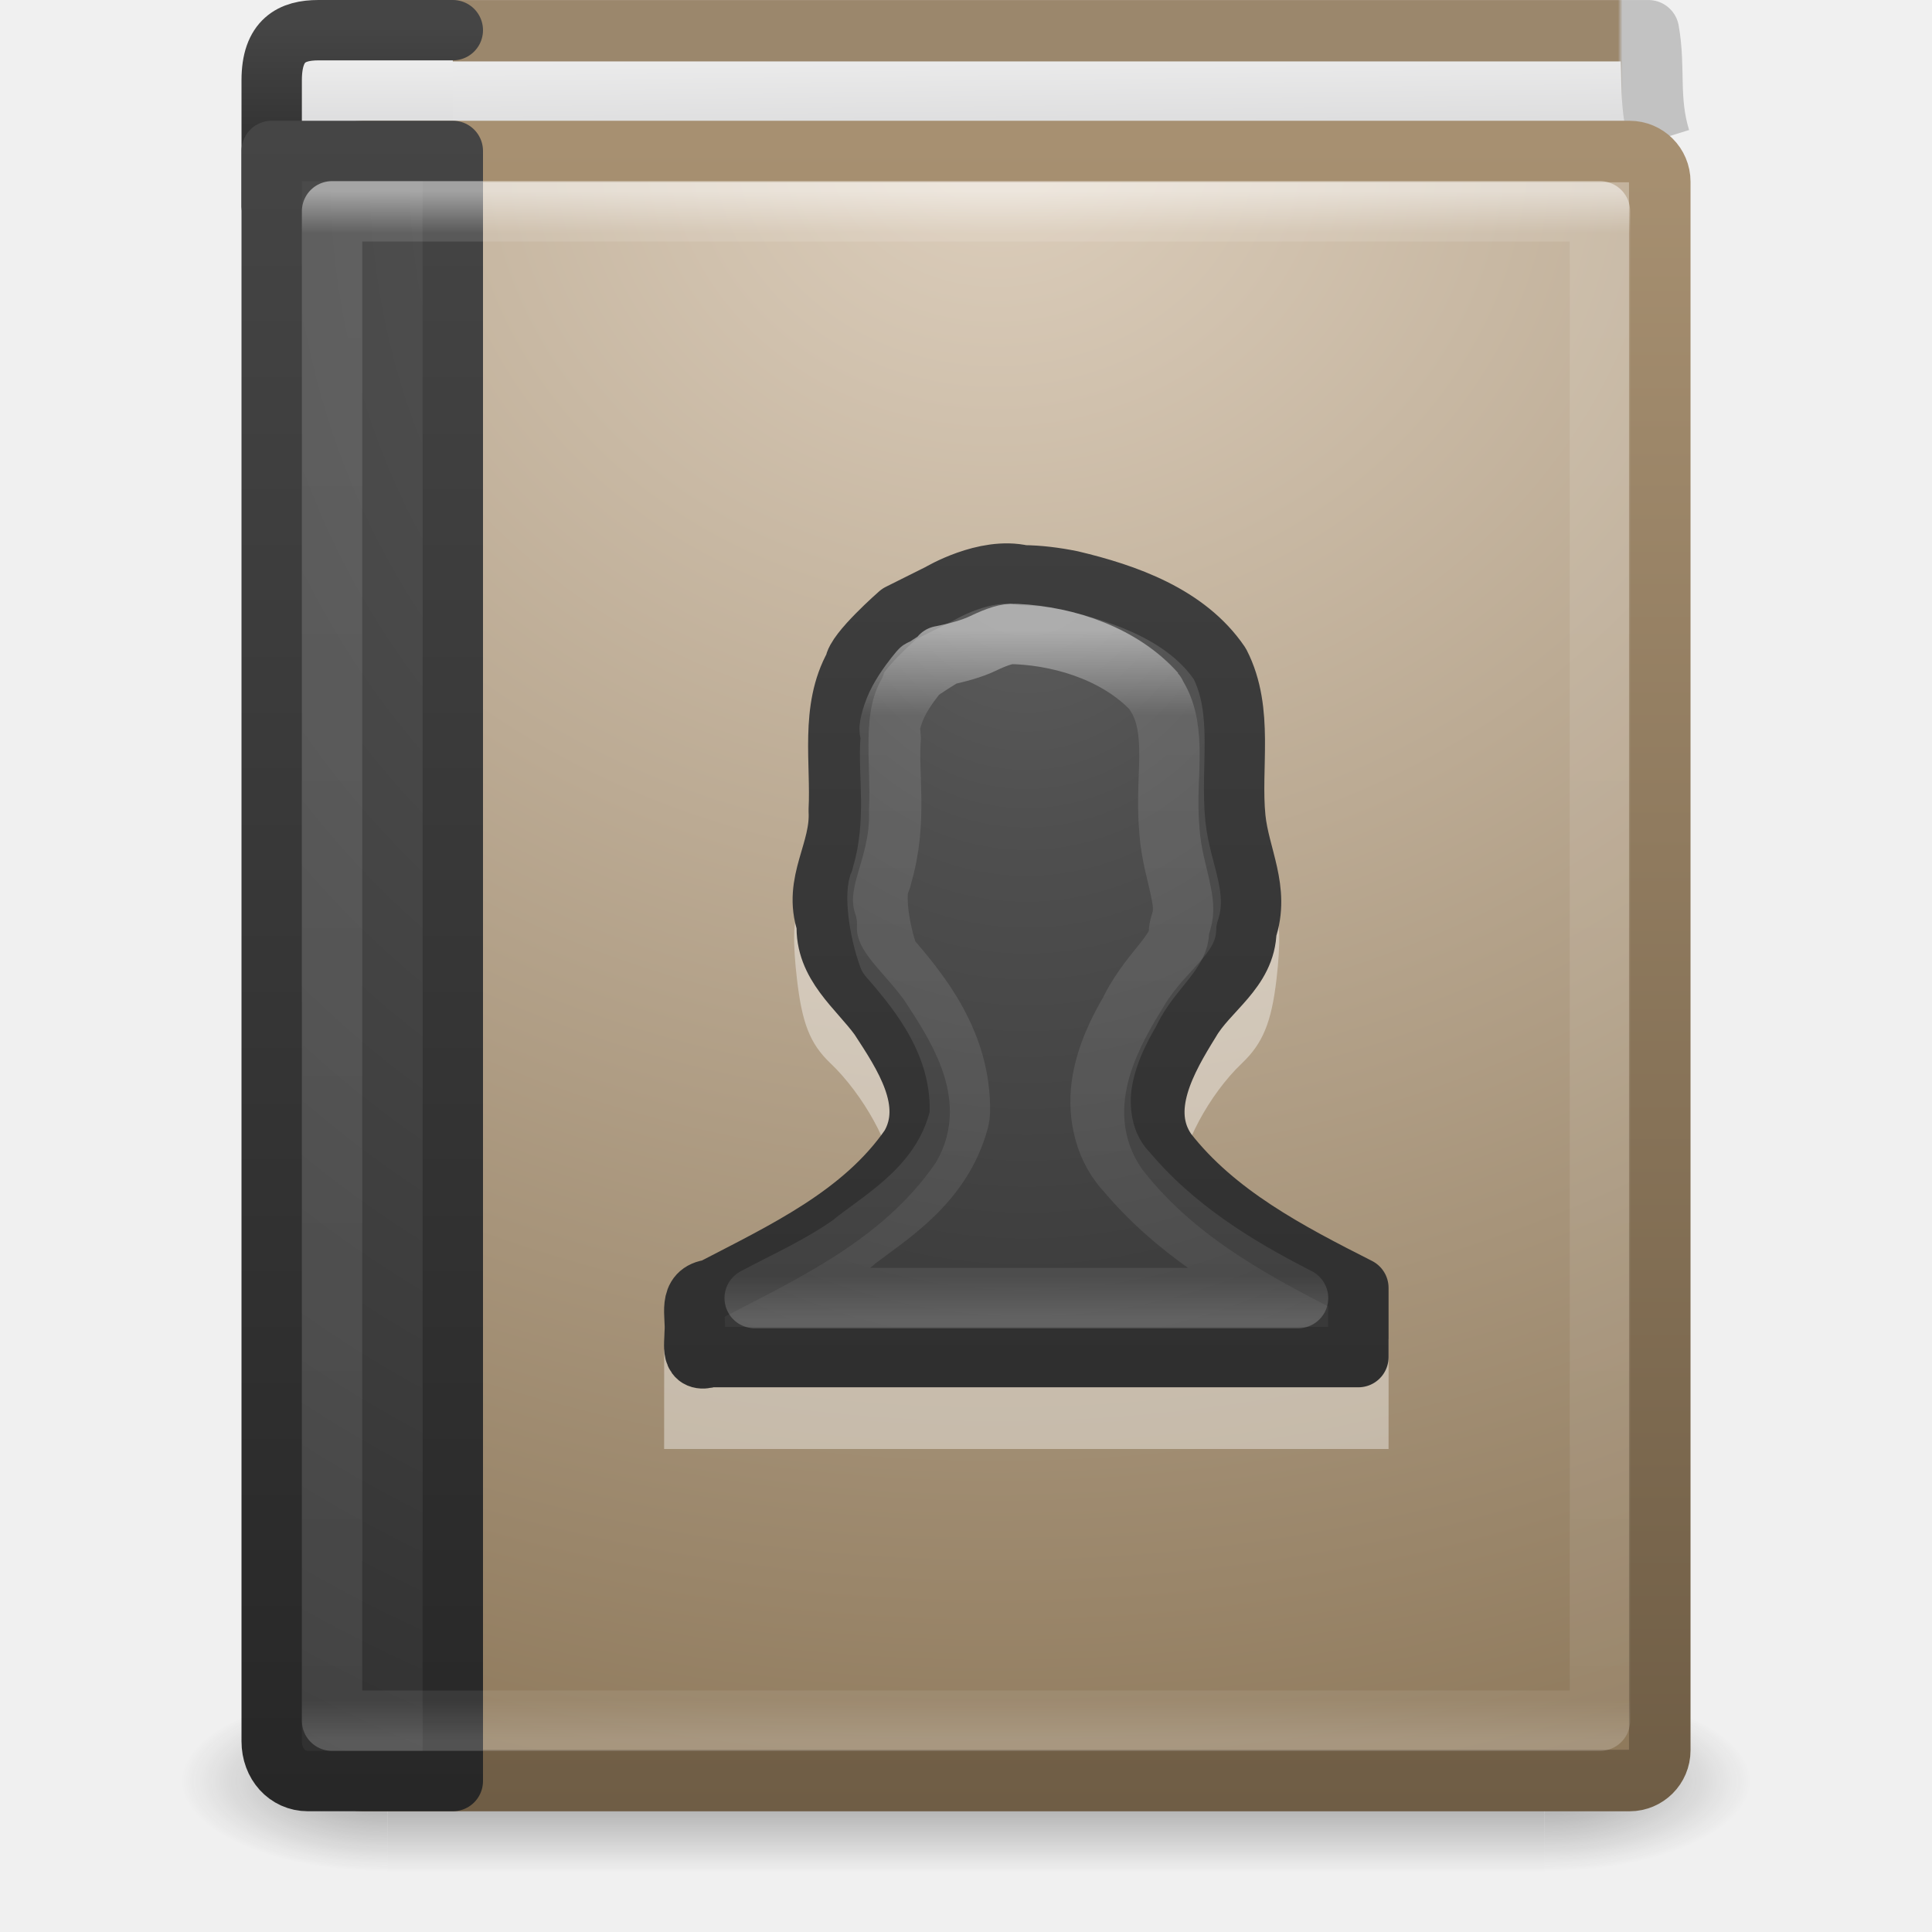
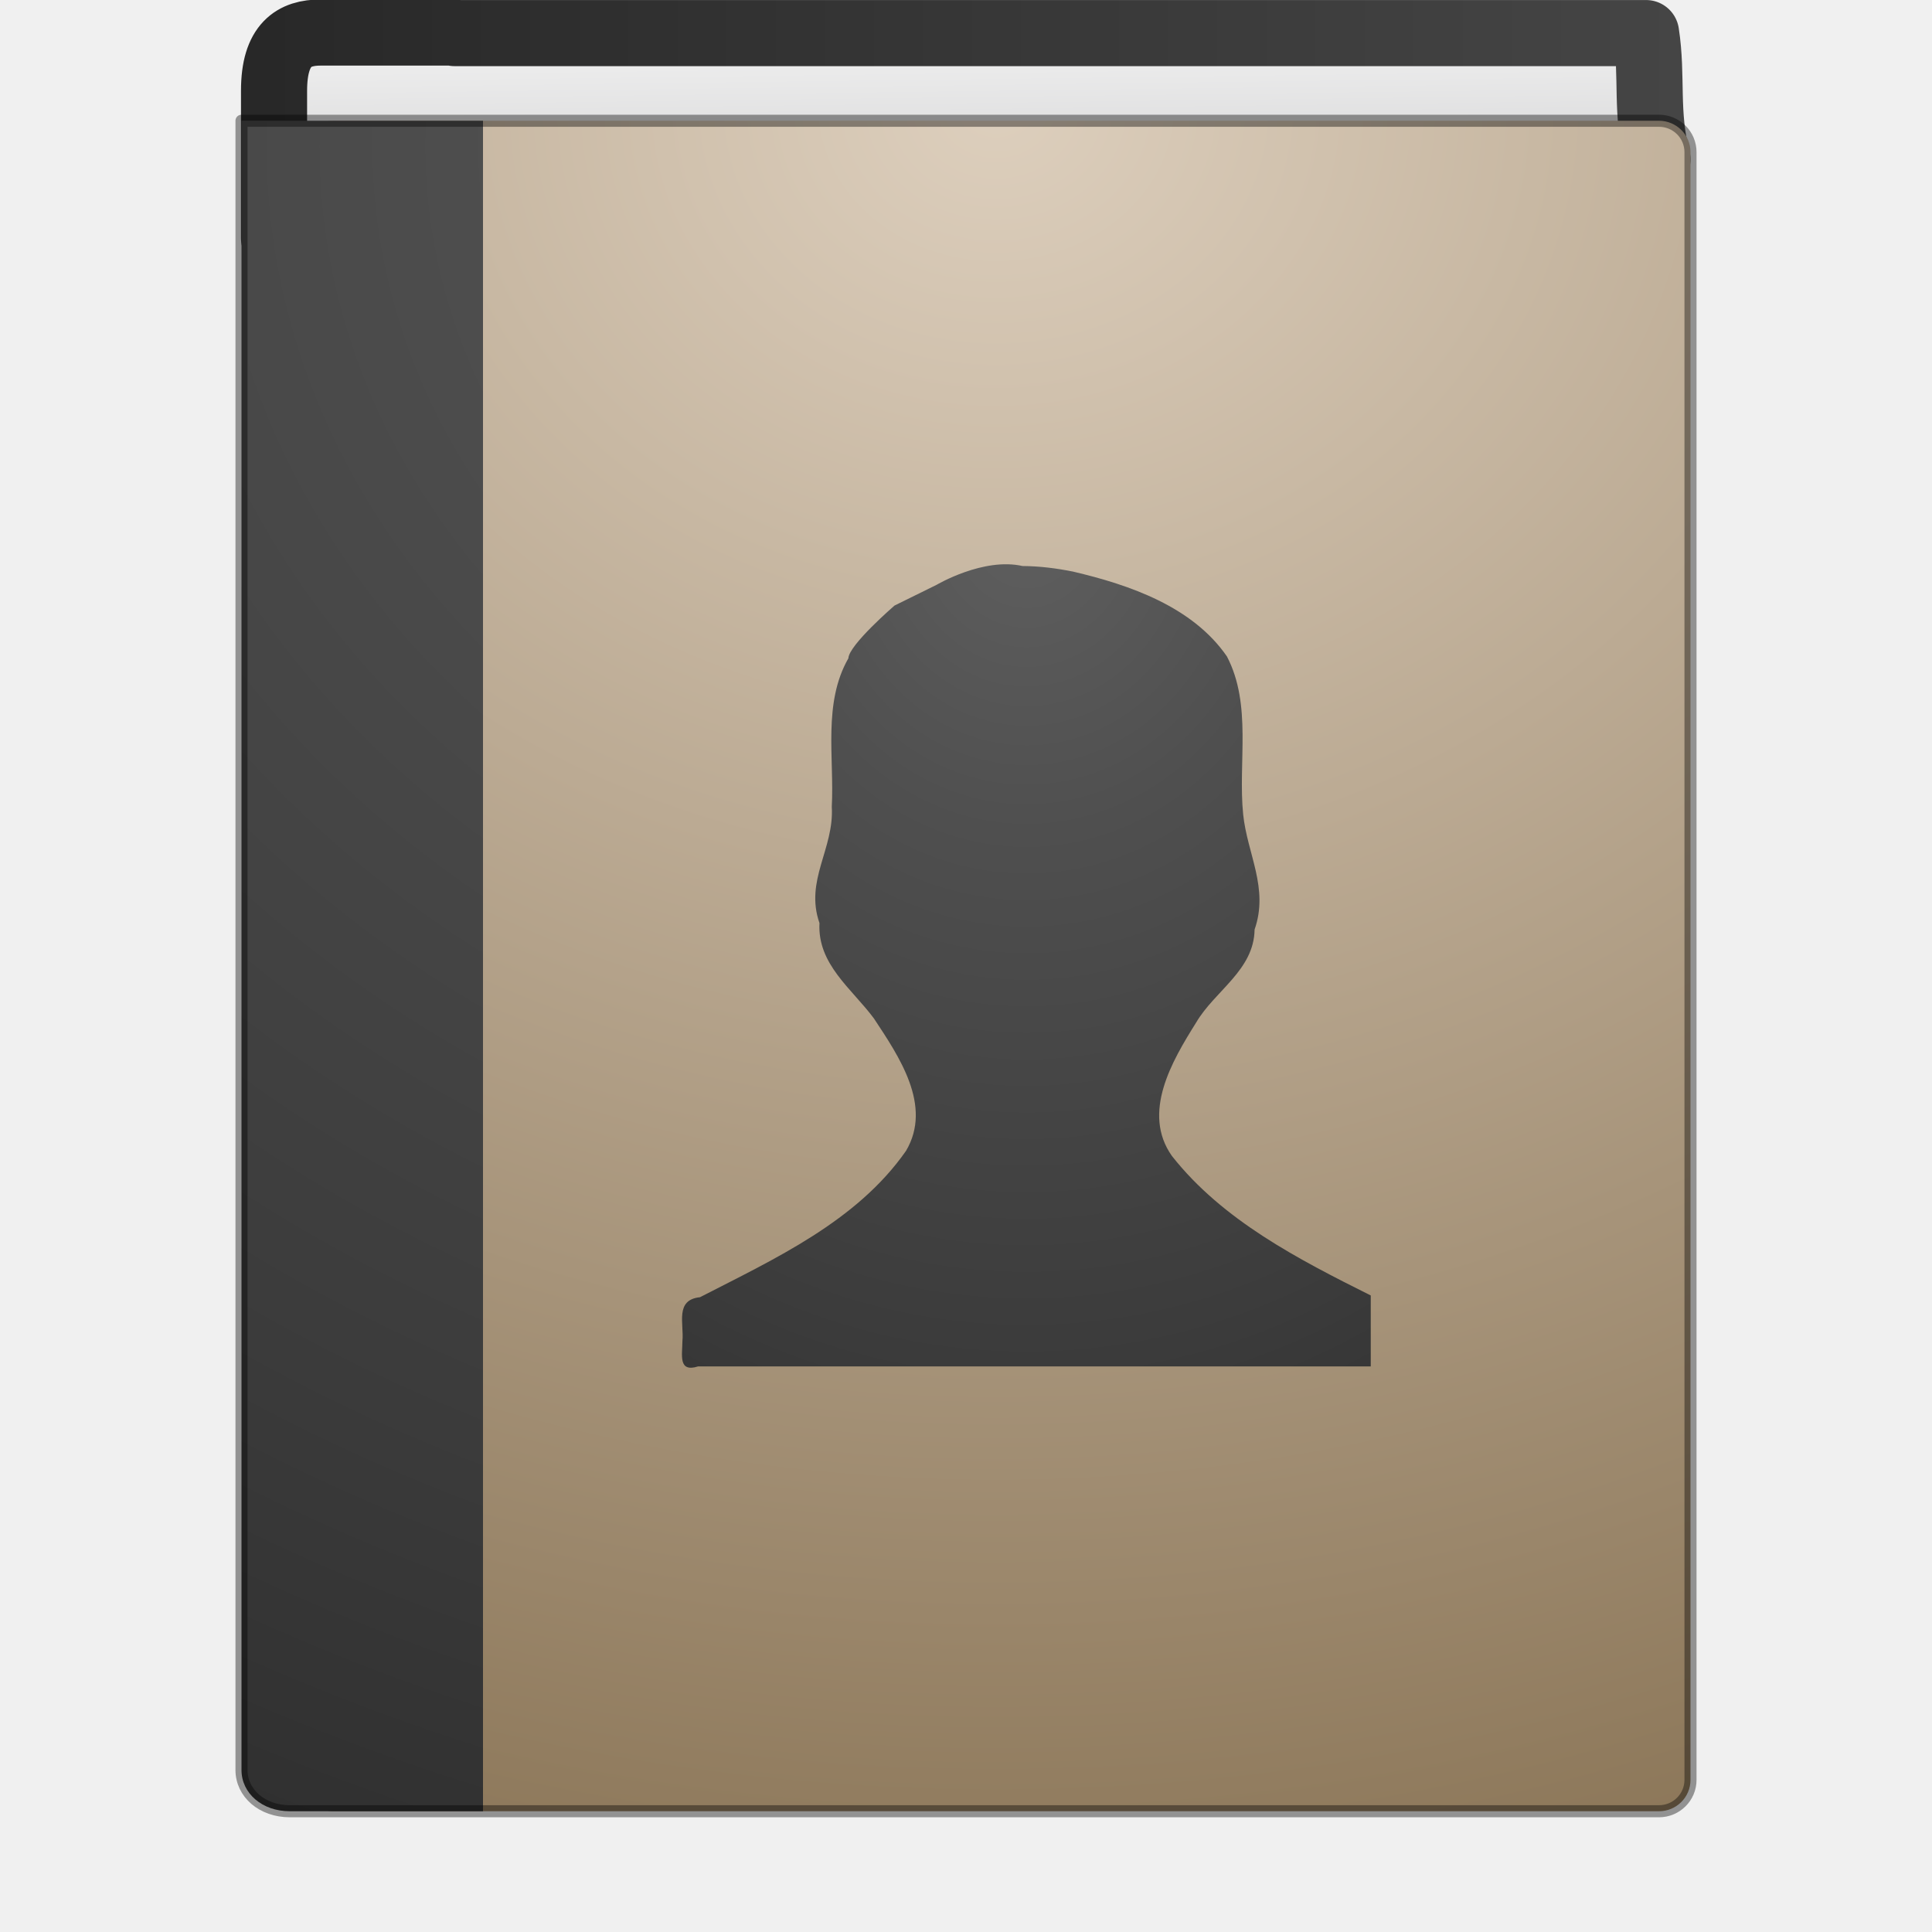
<svg xmlns="http://www.w3.org/2000/svg" xmlns:xlink="http://www.w3.org/1999/xlink" version="1.1" width="32" height="32" id="svg3194">
  <defs id="defs3196">
    <linearGradient x1="24" y1="14.916" x2="24" y2="32.596" id="linearGradient3066" xlink:href="#linearGradient3195" gradientUnits="userSpaceOnUse" gradientTransform="matrix(0.502671,0,0,0.6462988,3.711822,0.7961774)" />
    <linearGradient id="linearGradient3195">
      <stop id="stop3197" style="stop-color:#ffffff;stop-opacity:1" offset="0" />
      <stop id="stop3199" style="stop-color:#ffffff;stop-opacity:0.235" offset="0.123" />
      <stop id="stop3201" style="stop-color:#ffffff;stop-opacity:0.157" offset="0.937" />
      <stop id="stop3203" style="stop-color:#ffffff;stop-opacity:0.392" offset="1" />
    </linearGradient>
-     <radialGradient cx="10.904" cy="8.45" r="20" fx="10.904" fy="8.45" id="radialGradient3069" xlink:href="#linearGradient2867-449-88-871-390-598-476-591-434-148-57-177-641-289-620-227-114-444-680-744-8-7" gradientUnits="userSpaceOnUse" gradientTransform="matrix(0,0.9691748,-0.8296598,0,24.01421,-1.785221)" />
+     <radialGradient cx="10.904" cy="8.45" r="20" fx="10.904" fy="8.45" id="radialGradient3069" xlink:href="#linearGradient2867-449-88-871-390-598-476-591-434-148-57-177-641-289-620-227-114-444-680-744-8-7" gradientUnits="userSpaceOnUse" gradientTransform="matrix(0,0.9921895,-0.8604918,0,24.27487,-2.207561)" />
    <linearGradient id="linearGradient2867-449-88-871-390-598-476-591-434-148-57-177-641-289-620-227-114-444-680-744-8-7">
      <stop id="stop5430-8-6" style="stop-color:#5f5f5f;stop-opacity:1" offset="0" />
      <stop id="stop5432-3-5" style="stop-color:#4f4f4f;stop-opacity:1" offset="0.262" />
      <stop id="stop5434-1-6" style="stop-color:#3b3b3b;stop-opacity:1" offset="0.705" />
      <stop id="stop5436-8-9" style="stop-color:#2b2b2b;stop-opacity:1" offset="1" />
    </linearGradient>
    <linearGradient x1="24" y1="44" x2="24" y2="3.899" id="linearGradient3071" xlink:href="#linearGradient3707-319-631-407-324-616-674-812-821-107-178-392-400-6-7" gradientUnits="userSpaceOnUse" gradientTransform="matrix(0.6562745,0,0,0.6892852,1.253113,-0.2111201)" />
    <linearGradient id="linearGradient3707-319-631-407-324-616-674-812-821-107-178-392-400-6-7">
      <stop id="stop5440-4-4" style="stop-color:#272727;stop-opacity:1" offset="0" />
      <stop id="stop5442-3-5" style="stop-color:#454545;stop-opacity:1" offset="1" />
    </linearGradient>
    <linearGradient x1="24" y1="5" x2="24" y2="43" id="linearGradient3075" xlink:href="#linearGradient3731" gradientUnits="userSpaceOnUse" gradientTransform="matrix(0.5675676,0,0,0.6756757,2.378379,-0.2162088)" />
    <linearGradient id="linearGradient3731">
      <stop id="stop3733" style="stop-color:#ffffff;stop-opacity:1" offset="0" />
      <stop id="stop3735" style="stop-color:#ffffff;stop-opacity:0.235" offset="0.027" />
      <stop id="stop3737" style="stop-color:#ffffff;stop-opacity:0.157" offset="0.974" />
      <stop id="stop3739" style="stop-color:#ffffff;stop-opacity:0.392" offset="1" />
    </linearGradient>
-     <radialGradient cx="7.496" cy="8.45" r="20" fx="7.496" fy="8.45" id="radialGradient3078" xlink:href="#linearGradient2867-449-88-871-390-598-476-591-434-148-57-177-641-289-620-227-114-444-680-744-8" gradientUnits="userSpaceOnUse" gradientTransform="matrix(1.165708e-8,1.617916,-1.483354,-2.9808191e-8,28.73406,-9.224092)" />
+     <radialGradient cx="7.496" cy="8.45" r="20" fx="7.496" fy="8.45" id="radialGradient3078" xlink:href="#linearGradient2867-449-88-871-390-598-476-591-434-148-57-177-641-289-620-227-114-444-680-744-8" gradientUnits="userSpaceOnUse" gradientTransform="matrix(1.5542773e-8,1.677839,-1.977805,-3.0912197e-8,36.31208,-10.15832)" />
    <linearGradient id="linearGradient2867-449-88-871-390-598-476-591-434-148-57-177-641-289-620-227-114-444-680-744-8">
      <stop id="stop5430-8" style="stop-color:#5f5f5f;stop-opacity:1" offset="0" />
      <stop id="stop5432-3" style="stop-color:#4f4f4f;stop-opacity:1" offset="0.262" />
      <stop id="stop5434-1" style="stop-color:#3b3b3b;stop-opacity:1" offset="0.705" />
      <stop id="stop5436-8" style="stop-color:#2b2b2b;stop-opacity:1" offset="1" />
    </linearGradient>
    <linearGradient x1="24" y1="44" x2="24" y2="3.899" id="linearGradient3080" xlink:href="#linearGradient3707-319-631-407-324-616-674-812-821-107-178-392-400-6" gradientUnits="userSpaceOnUse" gradientTransform="matrix(0.6,0,0,0.6923077,1.800001,-0.6153847)" />
    <linearGradient id="linearGradient3707-319-631-407-324-616-674-812-821-107-178-392-400-6">
      <stop id="stop5440-4" style="stop-color:#272727;stop-opacity:1" offset="0" />
      <stop id="stop5442-3" style="stop-color:#454545;stop-opacity:1" offset="1" />
    </linearGradient>
-     <radialGradient cx="24.502" cy="6.648" r="17.498" fx="24.502" fy="6.648" id="radialGradient3083" xlink:href="#linearGradient8967" gradientUnits="userSpaceOnUse" gradientTransform="matrix(0,1.806947,-2.059431,0,30.19026,-41.98385)" />
+     <radialGradient cx="24.502" cy="6.648" r="17.498" fx="24.502" fy="6.648" id="radialGradient3083" xlink:href="#linearGradient8967" gradientUnits="userSpaceOnUse" gradientTransform="matrix(0,1.875194,-2.154906,0,30.82495,-44.17383)" />
    <linearGradient id="linearGradient8967">
      <stop id="stop8969" style="stop-color:#ddcfbd;stop-opacity:1" offset="0" />
      <stop id="stop8971" style="stop-color:#856f50;stop-opacity:1" offset="1" />
    </linearGradient>
    <linearGradient x1="32.901" y1="4.648" x2="32.901" y2="61.482" id="linearGradient3085" xlink:href="#linearGradient3319" gradientUnits="userSpaceOnUse" gradientTransform="matrix(0.4533074,0,0,0.4853093,1.994163,0.1170543)" />
    <linearGradient id="linearGradient3319">
      <stop id="stop3321" style="stop-color:#a79071;stop-opacity:1" offset="0" />
      <stop id="stop3323" style="stop-color:#6f5d45;stop-opacity:1" offset="1" />
    </linearGradient>
    <linearGradient x1="10.654" y1="1" x2="10.654" y2="3" id="linearGradient3088" xlink:href="#linearGradient2346" gradientUnits="userSpaceOnUse" gradientTransform="matrix(0.6,0,0,0.7500046,0.6000147,0.1249794)" />
    <linearGradient id="linearGradient2346">
      <stop id="stop2348" style="stop-color:#eeeeee;stop-opacity:1" offset="0" />
      <stop id="stop2350" style="stop-color:#d9d9da;stop-opacity:1" offset="1" />
    </linearGradient>
    <linearGradient x1="24" y1="44" x2="24" y2="3.899" id="linearGradient3090" xlink:href="#linearGradient3707-319-631-407-324-616-674-812-821-107-178-392-400-6-2" gradientUnits="userSpaceOnUse" gradientTransform="matrix(0.6,0,0,0.07692307,1.800171,0.1538464)" />
    <linearGradient id="linearGradient3707-319-631-407-324-616-674-812-821-107-178-392-400-6-2">
      <stop id="stop5440-4-8" style="stop-color:#272727;stop-opacity:1" offset="0" />
      <stop id="stop5442-3-8" style="stop-color:#454545;stop-opacity:1" offset="1" />
    </linearGradient>
    <linearGradient id="linearGradient3101">
      <stop id="stop3103" style="stop-color:#9b876c;stop-opacity:1" offset="0" />
      <stop id="stop3105" style="stop-color:#9b876c;stop-opacity:1" offset="0.954" />
      <stop id="stop3107" style="stop-color:#c2c2c2;stop-opacity:1" offset="0.957" />
      <stop id="stop3109" style="stop-color:#c2c2c2;stop-opacity:1" offset="1" />
    </linearGradient>
-     <linearGradient x1="24.627" y1="3.123" x2="24.64" y2="4.883" id="linearGradient3190" xlink:href="#linearGradient2346" gradientUnits="userSpaceOnUse" gradientTransform="matrix(0.6904156,0,0,1.016458,0.2501926,-2.491651)" />
-     <linearGradient x1="5.212" y1="0.065" x2="54.887" y2="0.065" id="linearGradient3192" xlink:href="#linearGradient3101" gradientUnits="userSpaceOnUse" gradientTransform="matrix(0.4925371,0,0,0.4937733,0.8902917,0.1441304)" />
+     <linearGradient x1="24.627" y1="3.123" x2="24.64" y2="4.883" id="linearGradient3190" xlink:href="#linearGradient2346" gradientUnits="userSpaceOnUse" gradientTransform="matrix(0.688075,0,0,1.182187,0.3035748,-2.940453)" />
+     <linearGradient x1="5.212" y1="0.065" x2="54.887" y2="0.065" id="linearGradient3192" xlink:href="#linearGradient3707-319-631-407-324-616-674-812-821-107-178-392-400-6-2" gradientUnits="userSpaceOnUse" gradientTransform="matrix(0.4908673,0,0,0.5742811,0.9415038,0.1250823)" />
    <radialGradient cx="4.993" cy="43.5" r="2.5" fx="4.993" fy="43.5" id="radialGradient2976" xlink:href="#linearGradient3688-166-749" gradientUnits="userSpaceOnUse" gradientTransform="matrix(2.003784,0,0,1.4,27.98813,-17.4)" />
    <linearGradient id="linearGradient3688-166-749">
      <stop id="stop2883" style="stop-color:#181818;stop-opacity:1" offset="0" />
      <stop id="stop2885" style="stop-color:#181818;stop-opacity:0" offset="1" />
    </linearGradient>
    <radialGradient cx="4.993" cy="43.5" r="2.5" fx="4.993" fy="43.5" id="radialGradient2978" xlink:href="#linearGradient3688-464-309" gradientUnits="userSpaceOnUse" gradientTransform="matrix(2.003784,0,0,1.4,-20.01187,-104.4)" />
    <linearGradient id="linearGradient3688-464-309">
      <stop id="stop2889" style="stop-color:#181818;stop-opacity:1" offset="0" />
      <stop id="stop2891" style="stop-color:#181818;stop-opacity:0" offset="1" />
    </linearGradient>
    <linearGradient x1="25.058" y1="47.028" x2="25.058" y2="39.999" id="linearGradient2980" xlink:href="#linearGradient3702-501-757" gradientUnits="userSpaceOnUse" />
    <linearGradient id="linearGradient3702-501-757">
      <stop id="stop2895" style="stop-color:#181818;stop-opacity:0" offset="0" />
      <stop id="stop2897" style="stop-color:#181818;stop-opacity:1" offset="0.5" />
      <stop id="stop2899" style="stop-color:#181818;stop-opacity:0" offset="1" />
    </linearGradient>
+     <radialGradient cx="24.502" cy="6.648" r="17.498" fx="24.502" fy="6.648" id="radialGradient3083-1" xlink:href="#linearGradient8967" gradientUnits="userSpaceOnUse" gradientTransform="matrix(0,1.875194,-2.154906,0,30.82495,-44.17383)" />
+     <radialGradient cx="7.496" cy="8.45" r="20" fx="7.496" fy="8.45" id="radialGradient3078-9" xlink:href="#linearGradient2867-449-88-871-390-598-476-591-434-148-57-177-641-289-620-227-114-444-680-744-8-7" gradientUnits="userSpaceOnUse" gradientTransform="matrix(1.5542773e-8,1.677839,-1.977805,-3.0912197e-8,36.31208,-10.15832)" />
  </defs>
-   <g id="layer1">
-     <g transform="matrix(0.6499997,0,0,0.3333336,0.3999997,15.33333)" id="g2036" style="display:inline">
-       <g transform="matrix(1.052632,0,0,1.285713,-1.263158,-13.42854)" id="g3712" style="opacity:0.4">
-         <rect width="5" height="7" x="38" y="40" id="rect2801" style="fill:url(#radialGradient2976);fill-opacity:1;stroke:none" />
-         <rect width="5" height="7" x="-10" y="-47" transform="scale(-1,-1)" id="rect3696" style="fill:url(#radialGradient2978);fill-opacity:1;stroke:none" />
-         <rect width="28" height="7" x="10" y="40" id="rect3700" style="fill:url(#linearGradient2980);fill-opacity:1;stroke:none" />
-       </g>
-     </g>
-     <path d="M 27.491,2.304 C 27.288,1.649 27.415,1.133 27.303,0.509 l -20.794,0 0.123,1.983" id="path2723" style="fill:url(#linearGradient3190);fill-opacity:1;stroke:url(#linearGradient3192);stroke-width:1.017;stroke-linecap:butt;stroke-linejoin:round;stroke-miterlimit:0;stroke-opacity:1;stroke-dasharray:none;stroke-dashoffset:0;display:inline" />
-     <path d="m 7.5,3.5 -2.4,0 C 4.758,3.5 4.5,3.468 4.5,3.427 l 0,-2.097 c 0,-0.666 0.335,-0.83 0.775,-0.83 l 2.225,0" id="rect5505-21-3-9" style="color:#000000;fill:url(#linearGradient3088);fill-opacity:1;fill-rule:nonzero;stroke:url(#linearGradient3090);stroke-width:1;stroke-linecap:round;stroke-linejoin:round;stroke-miterlimit:4;stroke-opacity:1;stroke-dasharray:none;stroke-dashoffset:0;marker:none;visibility:visible;display:inline;overflow:visible;enable-background:accumulate" />
-     <rect width="21.981" height="26.981" rx="0.5" ry="0.5" x="5.51" y="2.51" id="rect2719" style="fill:url(#radialGradient3083);fill-opacity:1;stroke:url(#linearGradient3085);stroke-width:1.019;stroke-linecap:round;stroke-linejoin:round;stroke-miterlimit:0;stroke-opacity:1;stroke-dasharray:none;stroke-dashoffset:0;display:inline" />
-     <path d="m 7.5,2.5 c 0,0 0,18.774 0,27 l -2.4,0 c -0.343,0 -0.6,-0.286 -0.6,-0.659 l 0,-26.341 z" id="rect5505-21-3" style="color:#000000;fill:url(#radialGradient3078);fill-opacity:1;fill-rule:nonzero;stroke:url(#linearGradient3080);stroke-width:1;stroke-linecap:round;stroke-linejoin:round;stroke-miterlimit:4;stroke-opacity:1;stroke-dasharray:none;stroke-dashoffset:0;marker:none;visibility:visible;display:inline;overflow:visible;enable-background:accumulate" />
-     <rect width="21" height="25" x="5.5" y="3.5" id="rect6741-0" style="opacity:0.5;fill:none;stroke:url(#linearGradient3075);stroke-width:1;stroke-linecap:round;stroke-linejoin:round;stroke-miterlimit:4;stroke-opacity:1;stroke-dasharray:none;stroke-dashoffset:0" />
-     <path d="m 16.942,10 c -0.432,-0.003 -0.811,0.08 -1.069,0.252 -0.333,0.221 -0.48,0.249 -0.573,0.097 -0.089,-0.146 -0.17,-0.13 -0.248,0.077 -0.066,0.175 -0.205,0.255 -0.363,0.194 -0.151,-0.059 -0.212,-0.04 -0.153,0.058 0.057,0.094 0.029,0.174 -0.057,0.174 -0.087,0 -0.364,0.297 -0.611,0.658 -0.394,0.577 -0.458,0.84 -0.458,2.053 5.5e-5,0.761 0.075,1.501 -0.153,1.549 -0.134,0.028 -0.121,0.557 -0.057,1.104 0.083,0.715 0.208,1.066 0.554,1.394 0.539,0.512 1.031,1.397 1.031,1.878 0,0.659 -1.516,1.812 -3.784,2.865 L 11,24 22.999,24 23,22.182 c -1.883,-0.869 -3.442,-2.07 -3.442,-2.693 0,-0.48 0.473,-1.367 1.012,-1.878 0.346,-0.328 0.49,-0.679 0.573,-1.394 0.064,-0.547 0.072,-1.06 -0.057,-1.104 -0.179,-0.06 -0.172,-0.795 -0.172,-1.549 -1e-6,-1.081 -0.068,-1.484 -0.344,-1.936 -0.549,-0.901 -2.332,-1.619 -3.628,-1.627 z" id="rect2382-1" style="opacity:0.4;fill:#ffffff;fill-opacity:1;fill-rule:evenodd;stroke:none;stroke-width:1.002;marker:none;visibility:visible;display:inline;overflow:visible;enable-background:accumulate" />
-     <path d="m 16.942,9.529 c -0.626,-0.146 -1.375,0.303 -1.375,0.303 l -0.673,0.336 c 0,0 -0.729,0.637 -0.737,0.853 -0.41,0.727 -0.223,1.608 -0.265,2.403 0.04,0.683 -0.435,1.189 -0.197,1.881 -0.035,0.668 0.516,1.06 0.869,1.543 0.398,0.611 0.939,1.409 0.513,2.141 -0.787,1.142 -2.096,1.747 -3.291,2.369 -0.406,0.042 -0.253,0.431 -0.28,0.709 -6.47e-4,0.221 -0.073,0.514 0.251,0.411 3.581,0 7.161,0 10.742,0 0,-0.382 0,-0.765 0,-1.147 -1.157,-0.586 -2.364,-1.214 -3.175,-2.256 -0.487,-0.698 0.001,-1.537 0.386,-2.158 0.299,-0.517 0.925,-0.847 0.934,-1.507 0.23,-0.669 -0.117,-1.222 -0.182,-1.86 -0.085,-0.846 0.145,-1.771 -0.259,-2.557 -0.547,-0.805 -1.55,-1.158 -2.46,-1.374 -0.264,-0.053 -0.532,-0.088 -0.802,-0.09 z" id="path3107" style="color:#000000;fill:url(#radialGradient3069);fill-opacity:1;fill-rule:nonzero;stroke:url(#linearGradient3071);stroke-width:1;stroke-linecap:round;stroke-linejoin:round;stroke-miterlimit:4;stroke-opacity:1;stroke-dasharray:none;stroke-dashoffset:0;marker:none;visibility:visible;display:inline;overflow:visible;enable-background:accumulate" />
-     <path d="m 16.797,10.502 c -0.107,-0.011 -0.272,0.038 -0.511,0.153 -0.177,0.086 -0.438,0.16 -0.705,0.211 l 0.018,0.019 c -0.003,0.002 -0.184,0.111 -0.299,0.192 -0.022,0.016 -0.034,0.006 -0.053,0.019 -0.006,0.008 -0.014,0.015 -0.018,0.019 -0.076,0.09 -0.225,0.277 -0.335,0.479 -0.114,0.211 -0.166,0.44 -0.159,0.498 a 0.525,0.571 0 0 1 0.018,0.134 c -0.05,0.585 0.118,1.377 -0.141,2.261 A 0.525,0.571 0 0 1 14.578,14.602 c -0.098,0.181 -0.024,0.79 0.141,1.245 0.541,0.619 1.197,1.444 1.18,2.568 a 0.525,0.571 0 0 1 -0.018,0.134 c -0.286,1.066 -1.167,1.58 -1.726,2.012 a 0.525,0.571 0 0 1 -0.018,0.019 C 13.613,20.959 13.053,21.204 12.5,21.5 l 9,0 c -1.027,-0.525 -2.044,-1.145 -2.853,-2.108 -0.006,-0.007 -0.012,-0.012 -0.018,-0.019 -0.377,-0.427 -0.453,-1.012 -0.37,-1.475 0.082,-0.456 0.275,-0.837 0.458,-1.15 0.006,-0.011 0.011,-0.028 0.018,-0.038 0.184,-0.361 0.411,-0.607 0.564,-0.805 0.158,-0.206 0.224,-0.318 0.229,-0.479 a 0.525,0.571 0 0 1 0.035,-0.153 c 0.057,-0.186 0.033,-0.334 -0.018,-0.575 -0.049,-0.236 -0.148,-0.552 -0.176,-0.939 -5.56e-4,-0.007 5.01e-4,-0.012 0,-0.019 -0.047,-0.502 0.009,-0.954 0,-1.341 -0.009,-0.386 -0.074,-0.666 -0.229,-0.901 -0.002,-0.002 0.002,-0.017 0,-0.019 -0.549,-0.619 -1.452,-0.937 -2.307,-0.977 a 0.525,0.571 0 0 1 -0.035,0 z" id="path3151" style="opacity:0.5;color:#000000;fill:none;stroke:url(#linearGradient3066);stroke-width:1;stroke-linecap:round;stroke-linejoin:round;stroke-miterlimit:4;stroke-opacity:1;stroke-dasharray:none;stroke-dashoffset:0;marker:none;visibility:visible;display:inline;overflow:visible;enable-background:accumulate" />
-   </g>
+   <path style="display:inline;fill:url(#linearGradient3190);fill-opacity:1;stroke:url(#linearGradient3192);stroke-width:1.095;stroke-linecap:butt;stroke-linejoin:round;stroke-miterlimit:0;stroke-dasharray:none;stroke-dashoffset:0;stroke-opacity:1" d="m 5.312,0.539 c -0.438,0 -0.773,0.191 -0.773,0.965 v 2.44 c 0,0.048 0.256,0.084 0.598,0.084 H 7.529 V 2.847 L 27.453,2.638 C 27.251,1.876 27.376,1.275 27.264,0.548 H 7.529 v -0.009 z" id="path2723" />
+   <rect style="display:inline;fill:url(#radialGradient3083);fill-opacity:1;stroke:none;stroke-width:1.062;stroke-linecap:round;stroke-linejoin:round;stroke-miterlimit:0;stroke-dasharray:none;stroke-dashoffset:0;stroke-opacity:1" id="rect2719" y="2" x="5" ry="0.519" rx="0.523" height="28" width="23" />
+   <path style="color:#000000;display:inline;overflow:visible;visibility:visible;fill:url(#radialGradient3078);fill-opacity:1;fill-rule:nonzero;stroke:none;stroke-width:1.176;stroke-linecap:round;stroke-linejoin:round;stroke-miterlimit:4;stroke-dasharray:none;stroke-dashoffset:0;stroke-opacity:1;marker:none;enable-background:accumulate" id="rect5505-21-3" d="M 8,2 C 8,2 8,21.47 8,30 H 4.8 C 4.343,30 4,29.704 4,29.317 V 2 Z" />
+   <path style="color:#000000;display:inline;overflow:visible;visibility:visible;fill:url(#radialGradient3069);fill-opacity:1;fill-rule:nonzero;stroke:none;stroke-width:1.03;stroke-linecap:round;stroke-linejoin:round;stroke-miterlimit:4;stroke-dasharray:none;stroke-dashoffset:0;stroke-opacity:1;marker:none;enable-background:accumulate" id="path3107" d="M 16.94,9.376 C 16.291,9.226 15.514,9.686 15.514,9.686 l -0.698,0.344 c 0,0 -0.756,0.652 -0.764,0.873 -0.426,0.744 -0.232,1.646 -0.275,2.46 0.041,0.699 -0.451,1.217 -0.204,1.926 -0.036,0.684 0.535,1.085 0.902,1.58 0.413,0.626 0.974,1.443 0.532,2.192 -0.816,1.169 -2.174,1.788 -3.413,2.425 -0.421,0.043 -0.262,0.442 -0.291,0.726 -6.71e-4,0.226 -0.076,0.526 0.26,0.42 3.714,0 7.427,0 11.141,0 0,-0.392 0,-0.783 0,-1.175 -1.2,-0.6 -2.452,-1.243 -3.293,-2.31 -0.505,-0.715 0.001,-1.573 0.4,-2.209 0.31,-0.529 0.959,-0.867 0.969,-1.542 0.239,-0.685 -0.121,-1.251 -0.189,-1.905 -0.088,-0.866 0.15,-1.813 -0.269,-2.618 -0.568,-0.824 -1.607,-1.185 -2.551,-1.406 -0.274,-0.055 -0.552,-0.09 -0.832,-0.092 z" />
+   <path style="display:inline;fill:none;fill-opacity:1;stroke:#000000;stroke-width:0.2;stroke-linecap:round;stroke-linejoin:round;stroke-miterlimit:0;stroke-dasharray:none;stroke-dashoffset:0;stroke-opacity:0.392" d="M 4 2 L 4 29.316 C 4 29.703 4.344 30 4.801 30 L 5.523 30 L 8 30 L 27.477 30 C 27.766 30 28 29.768 28 29.48 L 28 2.52 C 28 2.232 27.766 2 27.477 2 L 8 2 L 5.523 2 L 4 2 z " id="rect2719-7" />
</svg>
